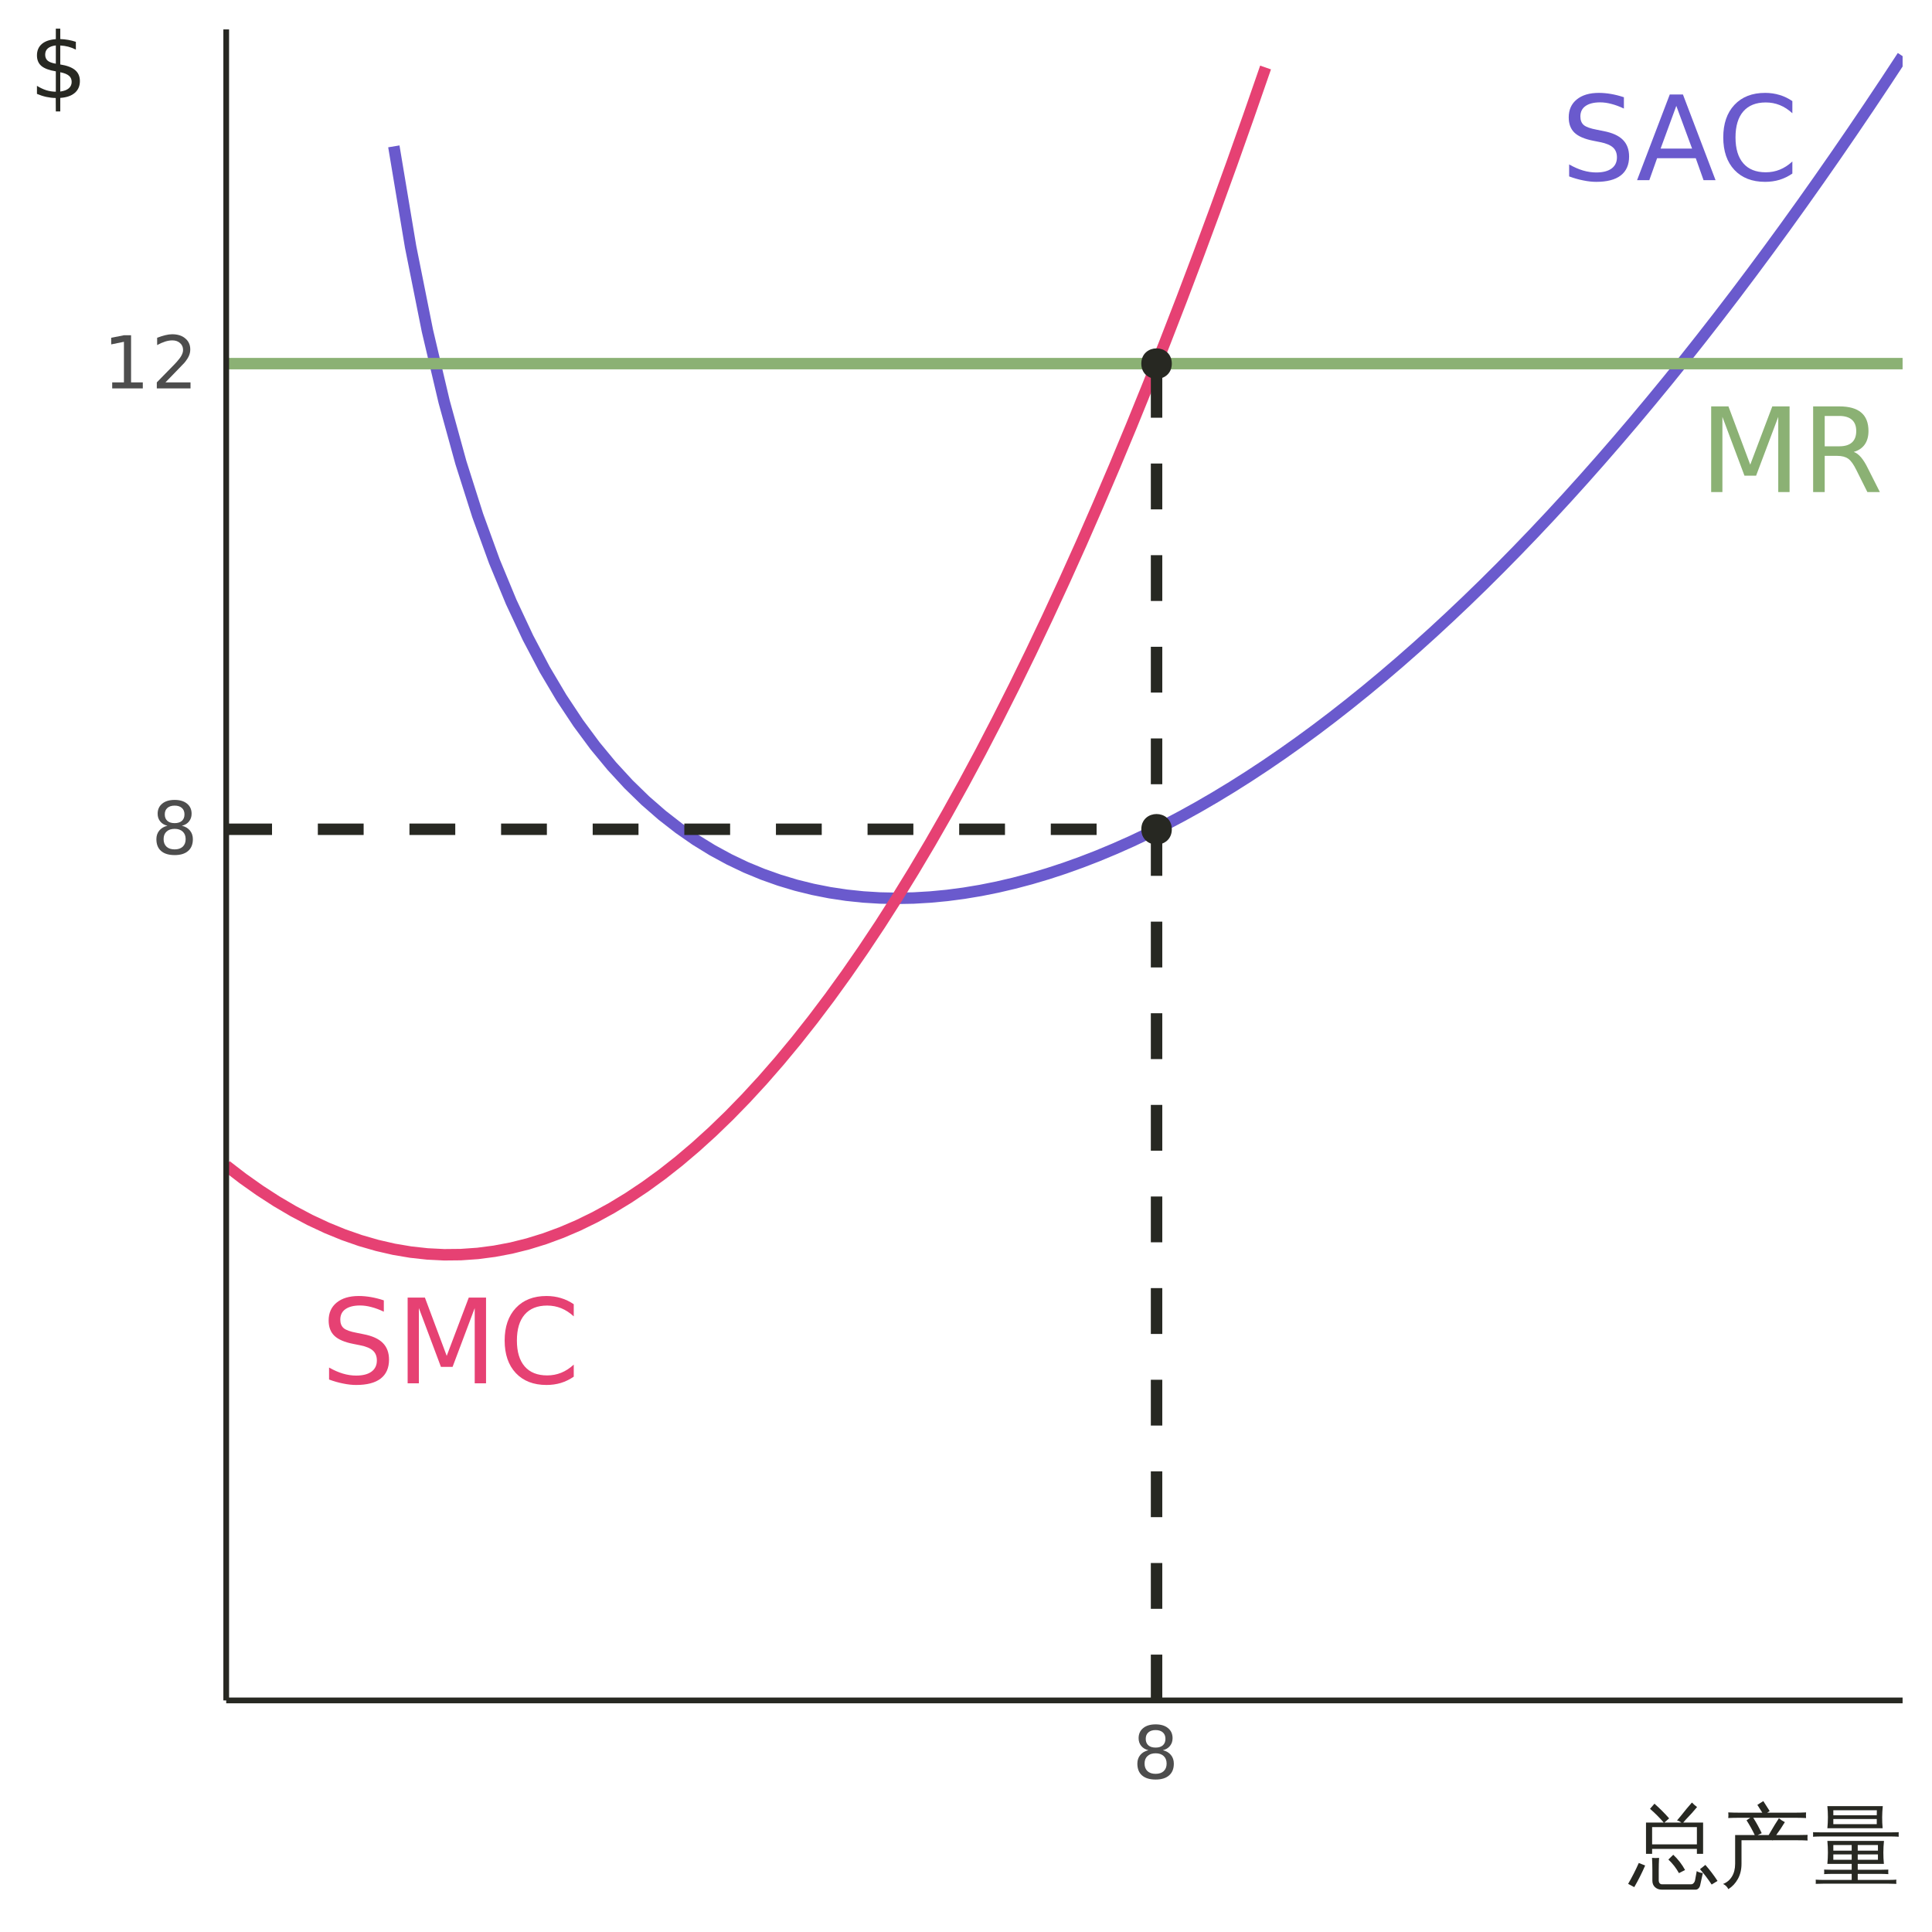
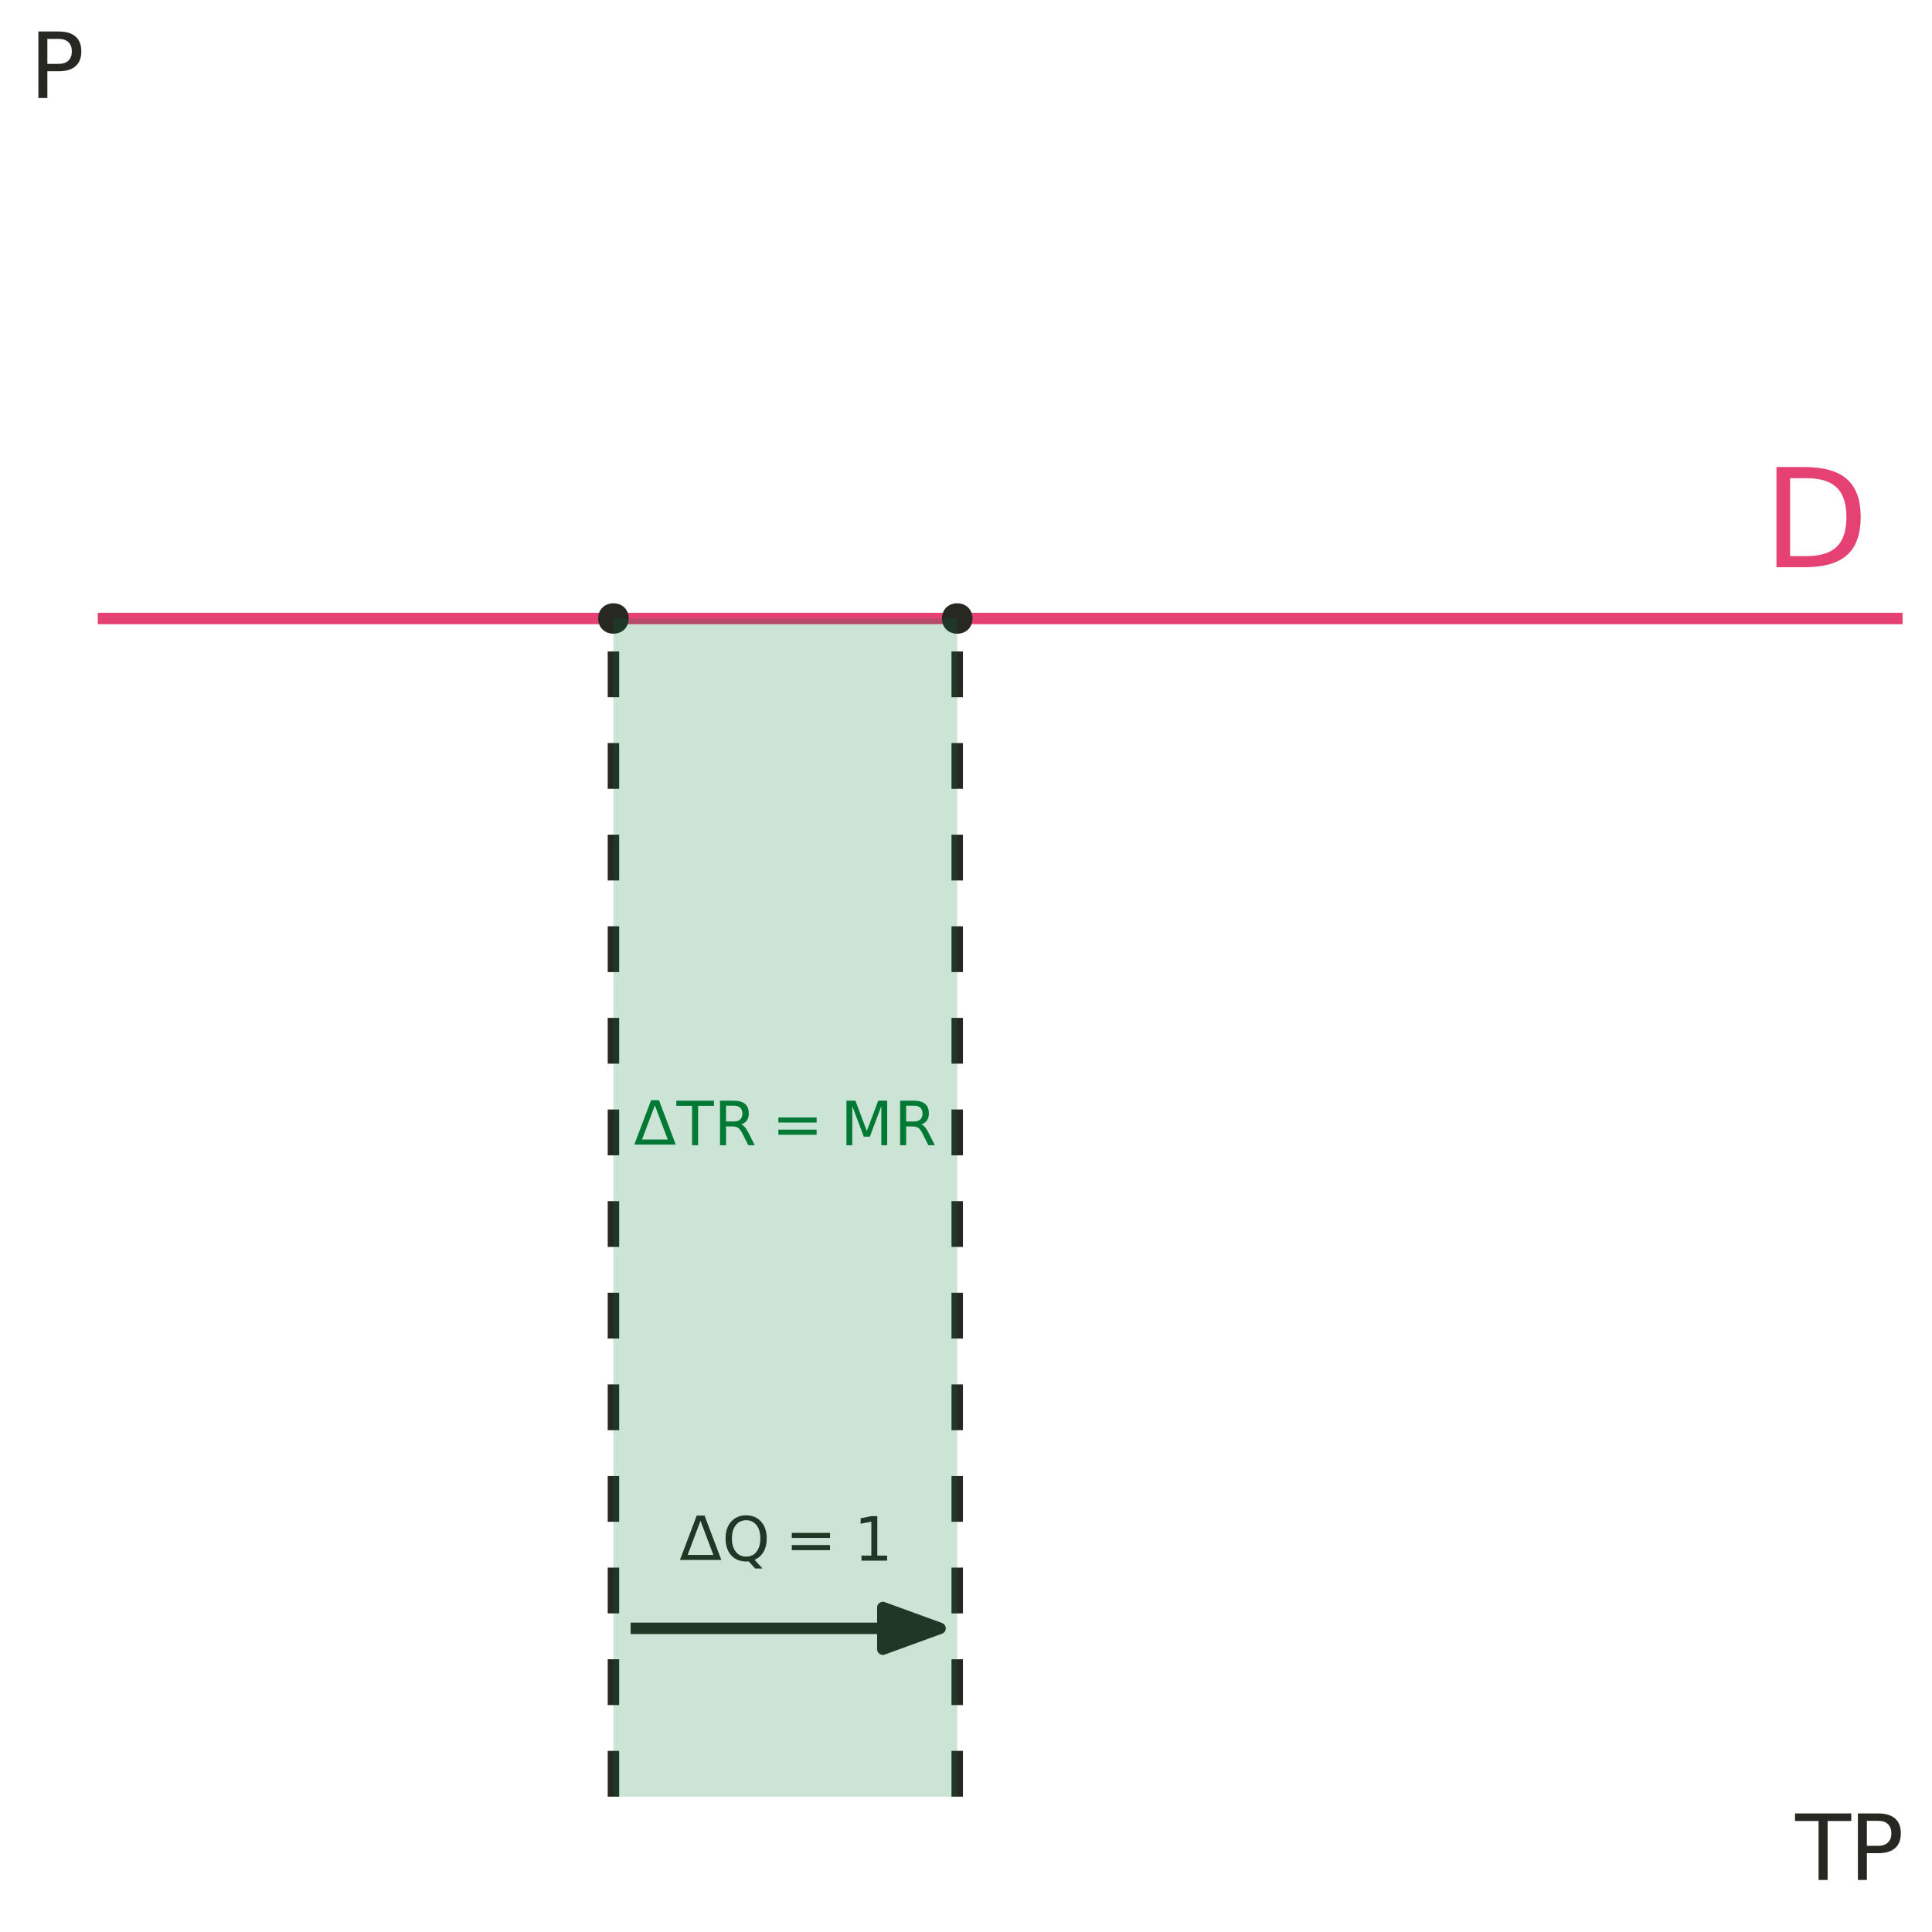
<svg xmlns="http://www.w3.org/2000/svg" xmlns:xlink="http://www.w3.org/1999/xlink" width="360" height="360" viewBox="0 0 360 360">
  <defs>
    <g>
      <g id="glyph-0-0">
-         <path d="M 1.094 3.875 L 1.094 -15.453 L 12.047 -15.453 L 12.047 3.875 Z M 2.328 2.656 L 10.828 2.656 L 10.828 -14.219 L 2.328 -14.219 Z M 2.328 2.656 " />
+         <path d="M 1.281 4.531 L 1.281 -18.062 L 14.078 -18.062 L 14.078 4.531 Z M 2.719 3.094 L 12.656 3.094 L 12.656 -16.625 L 2.719 -16.625 Z M 2.719 3.094 " />
      </g>
      <g id="glyph-0-1">
-         <path d="M 11.719 -15.453 L 11.719 -13.344 C 10.906 -13.727 10.133 -14.016 9.406 -14.203 C 8.676 -14.398 7.973 -14.5 7.297 -14.5 C 6.117 -14.5 5.207 -14.27 4.562 -13.812 C 3.926 -13.363 3.609 -12.719 3.609 -11.875 C 3.609 -11.164 3.82 -10.629 4.25 -10.266 C 4.676 -9.91 5.477 -9.625 6.656 -9.406 L 7.969 -9.141 C 9.582 -8.828 10.77 -8.285 11.531 -7.516 C 12.301 -6.742 12.688 -5.707 12.688 -4.406 C 12.688 -2.852 12.164 -1.676 11.125 -0.875 C 10.094 -0.082 8.57 0.312 6.562 0.312 C 5.812 0.312 5.008 0.223 4.156 0.047 C 3.301 -0.117 2.422 -0.367 1.516 -0.703 L 1.516 -2.938 C 2.391 -2.438 3.242 -2.062 4.078 -1.812 C 4.922 -1.562 5.75 -1.438 6.562 -1.438 C 7.801 -1.438 8.754 -1.68 9.422 -2.172 C 10.086 -2.66 10.422 -3.352 10.422 -4.25 C 10.422 -5.031 10.18 -5.641 9.703 -6.078 C 9.223 -6.523 8.438 -6.859 7.344 -7.078 L 6.016 -7.344 C 4.41 -7.656 3.242 -8.156 2.516 -8.844 C 1.797 -9.531 1.438 -10.484 1.438 -11.703 C 1.438 -13.109 1.93 -14.219 2.922 -15.031 C 3.922 -15.852 5.297 -16.266 7.047 -16.266 C 7.797 -16.266 8.555 -16.195 9.328 -16.062 C 10.109 -15.926 10.906 -15.723 11.719 -15.453 Z M 11.719 -15.453 " />
-       </g>
-       <g id="glyph-0-2">
-         <path d="M 2.156 -15.969 L 5.375 -15.969 L 9.438 -5.109 L 13.547 -15.969 L 16.766 -15.969 L 16.766 0 L 14.656 0 L 14.656 -14.016 L 10.531 -3.062 L 8.359 -3.062 L 4.25 -14.016 L 4.25 0 L 2.156 0 Z M 2.156 -15.969 " />
-       </g>
-       <g id="glyph-0-3">
-         <path d="M 14.109 -14.734 L 14.109 -12.469 C 13.379 -13.145 12.602 -13.648 11.781 -13.984 C 10.957 -14.316 10.082 -14.484 9.156 -14.484 C 7.332 -14.484 5.938 -13.926 4.969 -12.812 C 4 -11.695 3.516 -10.082 3.516 -7.969 C 3.516 -5.863 4 -4.254 4.969 -3.141 C 5.938 -2.023 7.332 -1.469 9.156 -1.469 C 10.082 -1.469 10.957 -1.633 11.781 -1.969 C 12.602 -2.301 13.379 -2.805 14.109 -3.484 L 14.109 -1.234 C 13.348 -0.711 12.547 -0.32 11.703 -0.062 C 10.859 0.188 9.969 0.312 9.031 0.312 C 6.613 0.312 4.707 -0.426 3.312 -1.906 C 1.926 -3.383 1.234 -5.406 1.234 -7.969 C 1.234 -10.531 1.926 -12.551 3.312 -14.031 C 4.707 -15.52 6.613 -16.266 9.031 -16.266 C 9.988 -16.266 10.891 -16.133 11.734 -15.875 C 12.578 -15.625 13.367 -15.242 14.109 -14.734 Z M 14.109 -14.734 " />
-       </g>
-       <g id="glyph-0-4">
-         <path d="M 7.484 -13.844 L 4.562 -5.891 L 10.422 -5.891 Z M 6.266 -15.969 L 8.719 -15.969 L 14.797 0 L 12.562 0 L 11.109 -4.094 L 3.906 -4.094 L 2.453 0 L 0.172 0 Z M 6.266 -15.969 " />
-       </g>
-       <g id="glyph-0-5">
-         <path d="M 9.719 -7.484 C 10.188 -7.328 10.641 -6.992 11.078 -6.484 C 11.516 -5.973 11.953 -5.266 12.391 -4.359 L 14.594 0 L 12.266 0 L 10.219 -4.094 C 9.695 -5.164 9.188 -5.875 8.688 -6.219 C 8.195 -6.57 7.52 -6.75 6.656 -6.75 L 4.312 -6.75 L 4.312 0 L 2.156 0 L 2.156 -15.969 L 7.031 -15.969 C 8.852 -15.969 10.211 -15.586 11.109 -14.828 C 12.016 -14.066 12.469 -12.914 12.469 -11.375 C 12.469 -10.363 12.234 -9.523 11.766 -8.859 C 11.297 -8.203 10.613 -7.742 9.719 -7.484 Z M 4.312 -14.188 L 4.312 -8.531 L 7.031 -8.531 C 8.07 -8.531 8.859 -8.77 9.391 -9.25 C 9.922 -9.727 10.188 -10.438 10.188 -11.375 C 10.188 -12.301 9.922 -13 9.391 -13.469 C 8.859 -13.945 8.07 -14.188 7.031 -14.188 Z M 4.312 -14.188 " />
+         <path d="M 5.047 -16.594 L 5.047 -2.078 L 8.094 -2.078 C 10.664 -2.078 12.551 -2.66 13.75 -3.828 C 14.945 -4.992 15.547 -6.836 15.547 -9.359 C 15.547 -11.859 14.945 -13.688 13.75 -14.844 C 12.551 -16.008 10.664 -16.594 8.094 -16.594 Z M 2.516 -18.672 L 7.703 -18.672 C 11.316 -18.672 13.969 -17.914 15.656 -16.406 C 17.352 -14.906 18.203 -12.555 18.203 -9.359 C 18.203 -6.141 17.352 -3.773 15.656 -2.266 C 13.957 -0.754 11.305 0 7.703 0 L 2.516 0 Z M 2.516 -18.672 " />
      </g>
      <g id="glyph-1-0">
-         <path d="M 0.672 2.406 L 0.672 -9.578 L 7.469 -9.578 L 7.469 2.406 Z M 1.438 1.641 L 6.719 1.641 L 6.719 -8.828 L 1.438 -8.828 Z M 1.438 1.641 " />
+         <path d="M 1.422 0 L 1.422 -8.531 L 9.953 -8.531 L 9.953 0 Z M 2.141 -0.719 L 9.25 -0.719 L 9.25 -7.828 L 2.141 -7.828 Z M 2.141 -0.719 " />
      </g>
      <g id="glyph-1-1">
-         <path d="M 4.328 -4.703 C 3.68 -4.703 3.176 -4.531 2.812 -4.188 C 2.445 -3.852 2.266 -3.383 2.266 -2.781 C 2.266 -2.188 2.445 -1.719 2.812 -1.375 C 3.176 -1.039 3.68 -0.875 4.328 -0.875 C 4.961 -0.875 5.461 -1.039 5.828 -1.375 C 6.191 -1.719 6.375 -2.188 6.375 -2.781 C 6.375 -3.383 6.191 -3.852 5.828 -4.188 C 5.461 -4.531 4.961 -4.703 4.328 -4.703 Z M 2.984 -5.281 C 2.41 -5.414 1.961 -5.68 1.641 -6.078 C 1.316 -6.473 1.156 -6.953 1.156 -7.516 C 1.156 -8.305 1.438 -8.93 2 -9.391 C 2.562 -9.859 3.336 -10.094 4.328 -10.094 C 5.305 -10.094 6.078 -9.859 6.641 -9.391 C 7.203 -8.93 7.484 -8.305 7.484 -7.516 C 7.484 -6.953 7.32 -6.473 7 -6.078 C 6.688 -5.68 6.242 -5.414 5.672 -5.281 C 6.316 -5.125 6.816 -4.828 7.172 -4.391 C 7.535 -3.953 7.719 -3.414 7.719 -2.781 C 7.719 -1.82 7.422 -1.086 6.828 -0.578 C 6.242 -0.066 5.41 0.188 4.328 0.188 C 3.234 0.188 2.391 -0.066 1.797 -0.578 C 1.211 -1.086 0.922 -1.82 0.922 -2.781 C 0.922 -3.414 1.102 -3.953 1.469 -4.391 C 1.832 -4.828 2.336 -5.125 2.984 -5.281 Z M 2.484 -7.391 C 2.484 -6.879 2.645 -6.477 2.969 -6.188 C 3.289 -5.906 3.742 -5.766 4.328 -5.766 C 4.898 -5.766 5.348 -5.906 5.672 -6.188 C 5.992 -6.477 6.156 -6.879 6.156 -7.391 C 6.156 -7.91 5.992 -8.312 5.672 -8.594 C 5.348 -8.883 4.898 -9.031 4.328 -9.031 C 3.742 -9.031 3.289 -8.883 2.969 -8.594 C 2.645 -8.312 2.484 -7.91 2.484 -7.391 Z M 2.484 -7.391 " />
-       </g>
-       <g id="glyph-1-2">
-         <path d="M 1.688 -1.125 L 3.875 -1.125 L 3.875 -8.688 L 1.5 -8.203 L 1.5 -9.438 L 3.859 -9.906 L 5.203 -9.906 L 5.203 -1.125 L 7.391 -1.125 L 7.391 0 L 1.688 0 Z M 1.688 -1.125 " />
-       </g>
-       <g id="glyph-1-3">
-         <path d="M 2.609 -1.125 L 7.281 -1.125 L 7.281 0 L 1 0 L 1 -1.125 C 1.508 -1.656 2.203 -2.363 3.078 -3.25 C 3.953 -4.133 4.504 -4.707 4.734 -4.969 C 5.16 -5.445 5.457 -5.852 5.625 -6.188 C 5.801 -6.52 5.891 -6.848 5.891 -7.172 C 5.891 -7.703 5.703 -8.129 5.328 -8.453 C 4.961 -8.785 4.484 -8.953 3.891 -8.953 C 3.473 -8.953 3.031 -8.879 2.562 -8.734 C 2.094 -8.586 1.594 -8.367 1.062 -8.078 L 1.062 -9.438 C 1.602 -9.645 2.109 -9.805 2.578 -9.922 C 3.047 -10.035 3.473 -10.094 3.859 -10.094 C 4.891 -10.094 5.707 -9.832 6.312 -9.312 C 6.926 -8.801 7.234 -8.117 7.234 -7.266 C 7.234 -6.859 7.156 -6.473 7 -6.109 C 6.852 -5.742 6.578 -5.312 6.172 -4.812 C 6.055 -4.688 5.703 -4.316 5.109 -3.703 C 4.523 -3.086 3.691 -2.227 2.609 -1.125 Z M 2.609 -1.125 " />
+         <path d="M 7.859 0 L 0.141 0 L 3.266 -8.266 L 4.734 -8.266 Z M 6.375 -0.938 L 3.969 -7.297 L 1.578 -0.938 Z M 6.375 -0.938 " />
      </g>
      <g id="glyph-2-0">
-         <path d="M 0.562 0 L 0.562 -11.328 L 5.078 -11.328 L 5.078 0 Z M 1.125 -0.562 L 4.516 -0.562 L 4.516 -10.766 L 1.125 -10.766 Z M 1.125 -0.562 " />
+         <path d="M 0.562 2.016 L 0.562 -8.016 L 6.25 -8.016 L 6.25 2.016 Z M 1.203 1.375 L 5.625 1.375 L 5.625 -7.375 L 1.203 -7.375 Z M 1.203 1.375 " />
      </g>
      <g id="glyph-2-1">
-         <path d="M 4.328 -4.453 L 3.188 -4.453 L 3.188 -10.281 L 6.5 -10.281 C 5.707 -11.195 4.852 -12.051 3.938 -12.844 L 4.766 -13.797 C 5.734 -12.941 6.645 -12.031 7.5 -11.062 L 6.609 -10.281 L 9.766 -10.281 C 9.523 -10.477 9.258 -10.609 8.969 -10.672 L 9.75 -11.609 C 10.414 -12.441 10.758 -12.867 10.781 -12.891 L 11.75 -14.016 C 12.039 -13.703 12.359 -13.422 12.703 -13.172 L 11.734 -12.047 L 10.625 -10.859 L 10.125 -10.281 L 13.828 -10.281 L 13.828 -4.453 L 12.672 -4.453 L 12.672 -5.375 L 4.328 -5.375 Z M 12.672 -9.438 L 4.328 -9.438 L 4.328 -6.219 L 12.672 -6.219 Z M 15.422 1.266 C 14.754 0.254 14.031 -0.695 13.25 -1.594 L 14.25 -2.391 C 15.07 -1.461 15.828 -0.469 16.516 0.594 Z M 9.328 -0.859 C 8.797 -1.816 8.141 -2.66 7.359 -3.391 L 8.266 -4.281 C 9.141 -3.469 9.875 -2.52 10.469 -1.438 Z M 12.641 -1.234 C 12.953 -1.035 13.332 -0.914 13.781 -0.875 L 13.297 1.328 C 13.254 1.578 13.156 1.785 13 1.953 C 12.844 2.129 12.656 2.219 12.438 2.219 L 6.125 2.219 C 5.625 2.219 5.207 2.066 4.875 1.766 C 4.539 1.461 4.375 1.055 4.375 0.547 L 4.375 -1.391 C 4.375 -2.172 4.352 -2.941 4.312 -3.703 C 4.75 -3.66 5.188 -3.66 5.625 -3.703 C 5.582 -2.941 5.562 -2.172 5.562 -1.391 L 5.562 0.547 C 5.562 0.723 5.613 0.879 5.719 1.016 C 5.832 1.148 5.973 1.219 6.141 1.219 L 11.594 1.219 C 11.781 1.219 11.938 1.145 12.062 1 C 12.195 0.863 12.285 0.691 12.328 0.484 Z M -0.141 1.141 C 0.586 -0.109 1.25 -1.406 1.844 -2.75 L 3.031 -2.281 C 2.426 -0.883 1.75 0.457 1 1.75 Z M -0.141 1.141 " />
+         <path d="M -0.031 -8.297 L 6.984 -8.297 L 6.984 -7.344 L 4.031 -7.344 L 4.031 0 L 2.906 0 L 2.906 -7.344 L -0.031 -7.344 Z M -0.031 -8.297 " />
      </g>
      <g id="glyph-2-2">
-         <path d="M 2.797 -2.609 L 2.797 -7.953 L 6.453 -7.953 C 6.004 -8.898 5.492 -9.816 4.922 -10.703 L 5.625 -11.172 L 3.453 -11.172 C 2.805 -11.172 2.16 -11.156 1.516 -11.125 C 1.555 -11.477 1.555 -11.828 1.516 -12.172 C 2.16 -12.141 2.805 -12.125 3.453 -12.125 L 7.859 -12.125 L 6.938 -13.578 L 8.047 -14.281 L 9.234 -12.422 L 8.766 -12.125 L 14.094 -12.125 C 14.738 -12.125 15.379 -12.141 16.016 -12.172 C 15.984 -11.828 15.984 -11.477 16.016 -11.125 C 15.379 -11.156 14.738 -11.172 14.094 -11.172 L 6.172 -11.172 C 6.766 -10.242 7.289 -9.285 7.75 -8.297 L 6.984 -7.953 L 9.047 -7.953 L 10.156 -9.828 L 10.953 -11.078 C 11.297 -10.797 11.664 -10.555 12.062 -10.359 C 11.812 -9.941 11.547 -9.523 11.266 -9.109 L 10.453 -7.953 L 14.359 -7.953 C 15.016 -7.953 15.66 -7.961 16.297 -7.984 C 16.266 -7.641 16.266 -7.289 16.297 -6.938 C 15.66 -6.969 15.016 -6.984 14.359 -6.984 L 9.844 -6.984 L 9.797 -6.922 C 9.773 -6.941 9.75 -6.961 9.719 -6.984 L 3.984 -6.984 L 3.984 -2.609 C 3.984 -1.523 3.758 -0.582 3.312 0.219 C 2.863 1.031 2.27 1.664 1.531 2.125 C 1.32 1.688 0.992 1.363 0.547 1.156 C 1.242 0.895 1.789 0.441 2.188 -0.203 C 2.594 -0.848 2.797 -1.648 2.797 -2.609 Z M 2.797 -2.609 " />
+         <path d="M 5.047 -3.891 C 5.285 -3.805 5.52 -3.629 5.75 -3.359 C 5.977 -3.098 6.207 -2.734 6.438 -2.266 L 7.578 0 L 6.375 0 L 5.312 -2.125 C 5.039 -2.676 4.773 -3.039 4.516 -3.219 C 4.254 -3.406 3.898 -3.5 3.453 -3.5 L 2.234 -3.5 L 2.234 0 L 1.109 0 L 1.109 -8.297 L 3.656 -8.297 C 4.602 -8.297 5.305 -8.098 5.766 -7.703 C 6.234 -7.305 6.469 -6.707 6.469 -5.906 C 6.469 -5.383 6.348 -4.953 6.109 -4.609 C 5.867 -4.266 5.516 -4.023 5.047 -3.891 Z M 2.234 -7.375 L 2.234 -4.422 L 3.656 -4.422 C 4.188 -4.422 4.586 -4.547 4.859 -4.797 C 5.141 -5.047 5.281 -5.414 5.281 -5.906 C 5.281 -6.383 5.141 -6.75 4.859 -7 C 4.586 -7.25 4.188 -7.375 3.656 -7.375 Z M 2.234 -7.375 " />
      </g>
      <g id="glyph-2-3">
-         <path d="M 15.844 0.359 C 15.801 0.617 15.801 0.879 15.844 1.141 C 15.363 1.117 14.883 1.109 14.406 1.109 L 2.219 1.109 C 1.75 1.109 1.281 1.117 0.812 1.141 C 0.832 0.879 0.832 0.617 0.812 0.359 C 1.281 0.391 1.75 0.406 2.219 0.406 L 7.516 0.406 L 7.516 -0.719 L 3.938 -0.719 C 3.414 -0.719 2.895 -0.703 2.375 -0.672 C 2.406 -0.953 2.406 -1.234 2.375 -1.516 C 2.895 -1.492 3.414 -1.484 3.938 -1.484 L 7.516 -1.484 L 7.516 -2.578 L 2.984 -2.578 C 3.117 -4.004 3.117 -5.43 2.984 -6.859 L 13.531 -6.859 C 13.383 -5.43 13.379 -4.004 13.516 -2.578 L 8.641 -2.578 L 8.641 -1.484 L 12.797 -1.484 C 13.316 -1.484 13.832 -1.492 14.344 -1.516 C 14.32 -1.234 14.32 -0.953 14.344 -0.672 C 13.832 -0.703 13.316 -0.719 12.797 -0.719 L 8.641 -0.719 L 8.641 0.406 L 14.406 0.406 C 14.883 0.406 15.363 0.391 15.844 0.359 Z M 16.281 -8.484 C 16.258 -8.203 16.258 -7.922 16.281 -7.641 C 15.77 -7.672 15.258 -7.688 14.75 -7.688 L 1.859 -7.688 C 1.336 -7.688 0.82 -7.672 0.312 -7.641 C 0.332 -7.922 0.332 -8.203 0.312 -8.484 C 0.832 -8.461 1.348 -8.453 1.859 -8.453 L 14.75 -8.453 C 15.25 -8.453 15.758 -8.461 16.281 -8.484 Z M 2.984 -9.219 C 3.117 -10.602 3.117 -11.977 2.984 -13.344 L 13.312 -13.344 C 13.164 -11.977 13.156 -10.602 13.281 -9.219 Z M 8.641 -5.047 L 12.406 -5.047 L 12.406 -6.094 L 8.641 -6.094 Z M 7.516 -5.047 L 7.516 -6.094 L 4.094 -6.094 L 4.094 -5.047 Z M 8.641 -4.344 L 8.641 -3.344 L 12.406 -3.344 L 12.406 -4.344 Z M 7.516 -4.344 L 4.094 -4.344 L 4.094 -3.344 L 7.516 -3.344 Z M 4.094 -12.578 L 4.094 -11.641 L 12.188 -11.641 L 12.203 -12.578 Z M 4.094 -10.938 L 4.094 -9.984 L 12.188 -9.984 L 12.188 -10.938 Z M 4.094 -10.938 " />
+         <path d="M 1.203 -5.172 L 8.328 -5.172 L 8.328 -4.234 L 1.203 -4.234 Z M 1.203 -2.906 L 8.328 -2.906 L 8.328 -1.953 L 1.203 -1.953 Z M 1.203 -2.906 " />
+       </g>
+       <g id="glyph-2-4">
+         <path d="M 1.109 -8.297 L 2.781 -8.297 L 4.906 -2.656 L 7.031 -8.297 L 8.703 -8.297 L 8.703 0 L 7.609 0 L 7.609 -7.281 L 5.469 -1.594 L 4.344 -1.594 L 2.203 -7.281 L 2.203 0 L 1.109 0 Z M 1.109 -8.297 " />
+       </g>
+       <g id="glyph-2-5">
+         <path d="M 4.484 -7.531 C 3.672 -7.531 3.023 -7.223 2.547 -6.609 C 2.066 -6.004 1.828 -5.18 1.828 -4.141 C 1.828 -3.098 2.066 -2.27 2.547 -1.656 C 3.023 -1.051 3.672 -0.75 4.484 -0.75 C 5.297 -0.75 5.938 -1.051 6.406 -1.656 C 6.883 -2.27 7.125 -3.098 7.125 -4.141 C 7.125 -5.18 6.883 -6.004 6.406 -6.609 C 5.938 -7.223 5.297 -7.531 4.484 -7.531 Z M 6.047 -0.156 L 7.531 1.469 L 6.172 1.469 L 4.953 0.141 C 4.828 0.148 4.734 0.156 4.672 0.156 C 4.609 0.156 4.547 0.156 4.484 0.156 C 3.316 0.156 2.383 -0.227 1.688 -1 C 0.988 -1.781 0.641 -2.828 0.641 -4.141 C 0.641 -5.453 0.988 -6.492 1.688 -7.266 C 2.383 -8.047 3.316 -8.438 4.484 -8.438 C 5.641 -8.438 6.566 -8.047 7.266 -7.266 C 7.961 -6.492 8.312 -5.453 8.312 -4.141 C 8.312 -3.172 8.117 -2.344 7.734 -1.656 C 7.348 -0.977 6.785 -0.477 6.047 -0.156 Z M 6.047 -0.156 " />
+       </g>
+       <g id="glyph-2-6">
+         <path d="M 1.406 -0.938 L 3.25 -0.938 L 3.25 -7.266 L 1.25 -6.875 L 1.25 -7.891 L 3.234 -8.297 L 4.359 -8.297 L 4.359 -0.938 L 6.188 -0.938 L 6.188 0 L 1.406 0 Z M 1.406 -0.938 " />
      </g>
      <g id="glyph-3-0">
        <path d="M 0.844 3 L 0.844 -11.984 L 9.344 -11.984 L 9.344 3 Z M 1.797 2.062 L 8.406 2.062 L 8.406 -11.031 L 1.797 -11.031 Z M 1.797 2.062 " />
      </g>
      <g id="glyph-3-1">
-         <path d="M 5.75 2.5 L 4.922 2.5 L 4.906 0 C 4.32 -0.008 3.738 -0.078 3.156 -0.203 C 2.582 -0.328 2 -0.516 1.406 -0.766 L 1.406 -2.266 C 1.977 -1.91 2.551 -1.641 3.125 -1.453 C 3.707 -1.273 4.305 -1.18 4.922 -1.172 L 4.922 -4.969 C 3.691 -5.164 2.797 -5.5 2.234 -5.969 C 1.68 -6.445 1.406 -7.102 1.406 -7.938 C 1.406 -8.832 1.707 -9.539 2.312 -10.062 C 2.914 -10.582 3.785 -10.883 4.922 -10.969 L 4.922 -12.922 L 5.75 -12.922 L 5.75 -10.984 C 6.258 -10.961 6.754 -10.91 7.234 -10.828 C 7.711 -10.742 8.188 -10.625 8.656 -10.469 L 8.656 -9.016 C 8.188 -9.254 7.711 -9.438 7.234 -9.562 C 6.754 -9.688 6.258 -9.758 5.75 -9.781 L 5.75 -6.25 C 7 -6.051 7.922 -5.703 8.516 -5.203 C 9.109 -4.703 9.406 -4.02 9.406 -3.156 C 9.406 -2.227 9.086 -1.492 8.453 -0.953 C 7.828 -0.41 6.926 -0.098 5.75 -0.016 Z M 4.922 -6.391 L 4.922 -9.797 C 4.273 -9.723 3.781 -9.539 3.438 -9.25 C 3.102 -8.957 2.938 -8.566 2.938 -8.078 C 2.938 -7.598 3.094 -7.223 3.406 -6.953 C 3.719 -6.691 4.223 -6.504 4.922 -6.391 Z M 5.75 -4.797 L 5.75 -1.203 C 6.445 -1.297 6.973 -1.492 7.328 -1.797 C 7.691 -2.109 7.875 -2.508 7.875 -3 C 7.875 -3.488 7.703 -3.875 7.359 -4.156 C 7.016 -4.445 6.477 -4.66 5.75 -4.797 Z M 5.75 -4.797 " />
+         <path d="M -0.047 -12.391 L 10.438 -12.391 L 10.438 -10.984 L 6.031 -10.984 L 6.031 0 L 4.344 0 L 4.344 -10.984 L -0.047 -10.984 Z M -0.047 -12.391 " />
+       </g>
+       <g id="glyph-3-2">
+         <path d="M 3.344 -11.016 L 3.344 -6.359 L 5.453 -6.359 C 6.234 -6.359 6.836 -6.562 7.266 -6.969 C 7.691 -7.375 7.906 -7.945 7.906 -8.688 C 7.906 -9.426 7.691 -10 7.266 -10.406 C 6.836 -10.812 6.234 -11.016 5.453 -11.016 Z M 1.672 -12.391 L 5.453 -12.391 C 6.836 -12.391 7.883 -12.078 8.594 -11.453 C 9.312 -10.828 9.672 -9.906 9.672 -8.688 C 9.672 -7.469 9.312 -6.547 8.594 -5.922 C 7.883 -5.297 6.836 -4.984 5.453 -4.984 L 3.344 -4.984 L 3.344 0 L 1.672 0 Z M 1.672 -12.391 " />
      </g>
    </g>
    <clipPath id="clip-0">
-       <path clip-rule="nonzero" d="M 72 9 L 354.523 9 L 354.523 169 L 72 169 Z M 72 9 " />
+       <path clip-rule="nonzero" d="M 18.219 114 L 354.52 114 L 354.52 117 L 18.219 117 Z M 18.219 114 " />
    </clipPath>
    <clipPath id="clip-1">
-       <path clip-rule="nonzero" d="M 42.152 11 L 237 11 L 237 235 L 42.152 235 Z M 42.152 11 " />
+       <path clip-rule="nonzero" d="M 113 114 L 116 114 L 116 334.781 L 113 334.781 Z M 113 114 " />
    </clipPath>
    <clipPath id="clip-2">
-       <path clip-rule="nonzero" d="M 42.152 66 L 354.523 66 L 354.523 69 L 42.152 69 Z M 42.152 66 " />
+       <path clip-rule="nonzero" d="M 177 114 L 180 114 L 180 334.781 L 177 334.781 Z M 177 114 " />
    </clipPath>
    <clipPath id="clip-3">
-       <path clip-rule="nonzero" d="M 214 66 L 217 66 L 217 316.852 L 214 316.852 Z M 214 66 " />
-     </clipPath>
-     <clipPath id="clip-4">
-       <path clip-rule="nonzero" d="M 42.152 153 L 217 153 L 217 156 L 42.152 156 Z M 42.152 153 " />
+       <path clip-rule="nonzero" d="M 114 115 L 179 115 L 179 334.781 L 114 334.781 Z M 114 115 " />
    </clipPath>
  </defs>
  <rect x="-36" y="-36" width="432" height="432" fill="rgb(100%, 100%, 100%)" fill-opacity="1" />
  <g clip-path="url(#clip-0)">
-     <path fill="none" stroke-width="2.134" stroke-linecap="butt" stroke-linejoin="round" stroke="rgb(41.569%, 35.294%, 80.392%)" stroke-opacity="1" stroke-miterlimit="10" d="M 73.387 27.273 L 76.512 45.984 L 79.637 61.609 L 82.758 74.852 L 85.883 86.203 L 89.008 96.035 L 92.129 104.621 L 95.254 112.164 L 98.379 118.832 L 101.5 124.754 L 104.625 130.027 L 107.75 134.742 L 110.871 138.961 L 113.996 142.742 L 117.121 146.137 L 120.242 149.176 L 123.367 151.898 L 126.492 154.332 L 129.613 156.504 L 132.738 158.426 L 135.863 160.125 L 138.984 161.617 L 142.109 162.906 L 145.234 164.016 L 148.355 164.953 L 151.48 165.723 L 154.605 166.34 L 157.727 166.809 L 160.852 167.137 L 163.977 167.328 L 167.098 167.391 L 170.223 167.332 L 173.348 167.148 L 176.469 166.852 L 179.594 166.441 L 182.719 165.922 L 185.84 165.297 L 188.965 164.566 L 192.09 163.738 L 195.211 162.812 L 198.336 161.789 L 201.461 160.668 L 204.582 159.461 L 207.707 158.156 L 210.832 156.77 L 213.953 155.289 L 217.078 153.727 L 220.203 152.078 L 223.324 150.348 L 226.449 148.531 L 229.574 146.633 L 232.695 144.656 L 235.82 142.598 L 238.945 140.461 L 242.066 138.246 L 245.191 135.957 L 248.316 133.586 L 251.438 131.141 L 254.562 128.621 L 257.688 126.023 L 260.809 123.355 L 263.934 120.609 L 267.059 117.793 L 270.18 114.902 L 273.305 111.941 L 276.43 108.906 L 279.551 105.801 L 282.676 102.621 L 285.801 99.371 L 288.922 96.055 L 292.047 92.664 L 295.172 89.203 L 298.293 85.672 L 301.418 82.074 L 304.543 78.406 L 307.664 74.668 L 310.789 70.863 L 313.914 66.988 L 317.035 63.043 L 320.16 59.031 L 323.285 54.953 L 326.406 50.805 L 329.531 46.59 L 332.656 42.309 L 335.777 37.961 L 338.902 33.543 L 342.027 29.059 L 345.148 24.512 L 348.273 19.895 L 351.398 15.211 L 354.52 10.461 " />
-   </g>
-   <g clip-path="url(#clip-1)">
-     <path fill="none" stroke-width="2.134" stroke-linecap="butt" stroke-linejoin="round" stroke="rgb(90.196%, 25.49%, 45.098%)" stroke-opacity="1" stroke-miterlimit="10" d="M 42.152 217.211 L 45.273 219.609 L 48.398 221.82 L 51.523 223.844 L 54.645 225.68 L 57.77 227.332 L 60.895 228.793 L 64.016 230.07 L 67.141 231.16 L 70.266 232.062 L 73.387 232.781 L 76.512 233.309 L 79.637 233.652 L 82.758 233.809 L 85.883 233.777 L 89.008 233.559 L 92.129 233.152 L 95.254 232.562 L 98.379 231.781 L 101.5 230.816 L 104.625 229.664 L 107.75 228.328 L 110.871 226.801 L 113.996 225.09 L 117.121 223.188 L 120.242 221.102 L 123.367 218.832 L 126.492 216.371 L 129.613 213.723 L 132.738 210.891 L 135.863 207.871 L 138.984 204.664 L 142.109 201.27 L 145.234 197.688 L 148.355 193.922 L 151.48 189.965 L 154.605 185.824 L 157.727 181.496 L 160.852 176.98 L 163.977 172.281 L 167.098 167.391 L 170.223 162.316 L 173.348 157.055 L 176.469 151.605 L 179.594 145.969 L 182.719 140.148 L 185.84 134.137 L 188.965 127.941 L 192.09 121.559 L 195.211 114.988 L 198.336 108.23 L 201.461 101.289 L 204.582 94.156 L 207.707 86.84 L 210.832 79.336 L 213.953 71.645 L 217.078 63.77 L 220.203 55.703 L 223.324 47.453 L 226.449 39.016 L 229.574 30.391 L 232.695 21.578 L 235.82 12.578 " />
+     <path fill="none" stroke-width="2.134" stroke-linecap="butt" stroke-linejoin="round" stroke="rgb(90.196%, 25.49%, 45.098%)" stroke-opacity="1" stroke-miterlimit="10" d="M 18.219 115.246 L 354.52 115.246 " />
  </g>
  <g fill="rgb(90.196%, 25.49%, 45.098%)" fill-opacity="1">
-     <use xlink:href="#glyph-0-1" x="59.801" y="257.757" />
-     <use xlink:href="#glyph-0-2" x="73.801" y="257.757" />
-     <use xlink:href="#glyph-0-3" x="92.801" y="257.757" />
+     <use xlink:href="#glyph-0-1" x="328.508" y="105.698" />
  </g>
-   <g fill="rgb(41.569%, 35.294%, 80.392%)" fill-opacity="1">
-     <use xlink:href="#glyph-0-1" x="290.871" y="33.573" />
-     <use xlink:href="#glyph-0-4" x="304.871" y="33.573" />
-     <use xlink:href="#glyph-0-3" x="319.871" y="33.573" />
+   <g fill="rgb(0%, 47.451%, 20.784%)" fill-opacity="1">
+     <use xlink:href="#glyph-1-1" x="118.055" y="213.273" />
+   </g>
+   <g fill="rgb(0%, 47.451%, 20.784%)" fill-opacity="1">
+     <use xlink:href="#glyph-2-1" x="126.055" y="213.396" />
+     <use xlink:href="#glyph-2-2" x="133.055" y="213.396" />
+   </g>
+   <g fill="rgb(0%, 47.451%, 20.784%)" fill-opacity="1">
+     <use xlink:href="#glyph-2-3" x="143.836" y="213.396" />
+   </g>
+   <g fill="rgb(0%, 47.451%, 20.784%)" fill-opacity="1">
+     <use xlink:href="#glyph-2-4" x="156.613" y="213.396" />
+     <use xlink:href="#glyph-2-2" x="166.613" y="213.396" />
+   </g>
+   <g fill="rgb(15.294%, 15.686%, 13.333%)" fill-opacity="1">
+     <use xlink:href="#glyph-1-1" x="126.555" y="290.68" />
+   </g>
+   <g fill="rgb(15.294%, 15.686%, 13.333%)" fill-opacity="1">
+     <use xlink:href="#glyph-2-5" x="134.555" y="290.802" />
+   </g>
+   <g fill="rgb(15.294%, 15.686%, 13.333%)" fill-opacity="1">
+     <use xlink:href="#glyph-2-3" x="146.336" y="290.802" />
+   </g>
+   <g fill="rgb(15.294%, 15.686%, 13.333%)" fill-opacity="1">
+     <use xlink:href="#glyph-2-6" x="159.113" y="290.802" />
+   </g>
+   <path fill-rule="nonzero" fill="rgb(15.294%, 15.686%, 13.333%)" fill-opacity="1" stroke-width="0.709" stroke-linecap="round" stroke-linejoin="round" stroke="rgb(15.294%, 15.686%, 13.333%)" stroke-opacity="1" stroke-miterlimit="10" d="M 116.793 115.246 C 116.793 118.562 111.816 118.562 111.816 115.246 C 111.816 111.93 116.793 111.93 116.793 115.246 " />
+   <path fill-rule="nonzero" fill="rgb(15.294%, 15.686%, 13.333%)" fill-opacity="1" stroke-width="0.709" stroke-linecap="round" stroke-linejoin="round" stroke="rgb(15.294%, 15.686%, 13.333%)" stroke-opacity="1" stroke-miterlimit="10" d="M 180.852 115.246 C 180.852 118.562 175.875 118.562 175.875 115.246 C 175.875 111.93 180.852 111.93 180.852 115.246 " />
+   <g clip-path="url(#clip-1)">
+     <path fill="none" stroke-width="2.134" stroke-linecap="butt" stroke-linejoin="round" stroke="rgb(15.294%, 15.686%, 13.333%)" stroke-opacity="1" stroke-dasharray="8.536 8.536" stroke-miterlimit="10" d="M 114.305 334.781 L 114.305 115.246 " />
  </g>
  <g clip-path="url(#clip-2)">
-     <path fill="none" stroke-width="2.134" stroke-linecap="butt" stroke-linejoin="round" stroke="rgb(54.51%, 69.412%, 45.49%)" stroke-opacity="1" stroke-miterlimit="10" d="M 42.152 67.754 L 354.52 67.754 " />
+     <path fill="none" stroke-width="2.134" stroke-linecap="butt" stroke-linejoin="round" stroke="rgb(15.294%, 15.686%, 13.333%)" stroke-opacity="1" stroke-dasharray="8.536 8.536" stroke-miterlimit="10" d="M 178.363 334.781 L 178.363 115.246 " />
  </g>
-   <g fill="rgb(54.51%, 69.412%, 45.49%)" fill-opacity="1">
-     <use xlink:href="#glyph-0-2" x="316.695" y="91.694" />
-     <use xlink:href="#glyph-0-5" x="335.695" y="91.694" />
-   </g>
-   <path fill-rule="nonzero" fill="rgb(15.294%, 15.686%, 13.333%)" fill-opacity="1" stroke-width="0.709" stroke-linecap="round" stroke-linejoin="round" stroke="rgb(15.294%, 15.686%, 13.333%)" stroke-opacity="1" stroke-miterlimit="10" d="M 217.996 67.754 C 217.996 71.07 213.02 71.07 213.02 67.754 C 213.02 64.438 217.996 64.438 217.996 67.754 " />
+   <path fill="none" stroke-width="2.134" stroke-linecap="butt" stroke-linejoin="round" stroke="rgb(15.294%, 15.686%, 13.333%)" stroke-opacity="1" stroke-miterlimit="10" d="M 117.508 303.418 L 175.16 303.418 " />
+   <path fill-rule="nonzero" fill="rgb(15.294%, 15.686%, 13.333%)" fill-opacity="1" stroke-width="2.134" stroke-linecap="butt" stroke-linejoin="round" stroke="rgb(15.294%, 15.686%, 13.333%)" stroke-opacity="1" stroke-miterlimit="10" d="M 164.504 307.297 L 175.16 303.418 L 164.504 299.539 Z M 164.504 307.297 " />
  <g clip-path="url(#clip-3)">
-     <path fill="none" stroke-width="2.134" stroke-linecap="butt" stroke-linejoin="round" stroke="rgb(15.294%, 15.686%, 13.333%)" stroke-opacity="1" stroke-dasharray="8.536 8.536" stroke-miterlimit="10" d="M 215.508 316.848 L 215.508 67.754 " />
-   </g>
-   <path fill-rule="nonzero" fill="rgb(15.294%, 15.686%, 13.333%)" fill-opacity="1" stroke-width="0.709" stroke-linecap="round" stroke-linejoin="round" stroke="rgb(15.294%, 15.686%, 13.333%)" stroke-opacity="1" stroke-miterlimit="10" d="M 217.996 154.523 C 217.996 157.844 213.02 157.844 213.02 154.523 C 213.02 151.207 217.996 151.207 217.996 154.523 " />
-   <g clip-path="url(#clip-4)">
-     <path fill="none" stroke-width="2.134" stroke-linecap="butt" stroke-linejoin="round" stroke="rgb(15.294%, 15.686%, 13.333%)" stroke-opacity="1" stroke-dasharray="8.536 8.536" stroke-miterlimit="10" d="M 42.152 154.523 L 215.508 154.523 " />
-   </g>
-   <path fill="none" stroke-width="1.067" stroke-linecap="butt" stroke-linejoin="round" stroke="rgb(15.294%, 15.686%, 13.333%)" stroke-opacity="1" stroke-miterlimit="10" d="M 42.152 316.848 L 42.152 5.48 " />
-   <g fill="rgb(30.196%, 30.196%, 30.196%)" fill-opacity="1">
-     <use xlink:href="#glyph-1-1" x="28.219" y="159.146" />
-   </g>
-   <g fill="rgb(30.196%, 30.196%, 30.196%)" fill-opacity="1">
-     <use xlink:href="#glyph-1-2" x="19.219" y="72.377" />
-     <use xlink:href="#glyph-1-3" x="28.219" y="72.377" />
-   </g>
-   <path fill="none" stroke-width="1.067" stroke-linecap="butt" stroke-linejoin="round" stroke="rgb(15.294%, 15.686%, 13.333%)" stroke-opacity="1" stroke-miterlimit="10" d="M 42.152 316.848 L 354.52 316.848 " />
-   <g fill="rgb(30.196%, 30.196%, 30.196%)" fill-opacity="1">
-     <use xlink:href="#glyph-1-1" x="211.008" y="331.404" />
+     <path fill-rule="nonzero" fill="rgb(0%, 47.451%, 20.784%)" fill-opacity="0.2" d="M 114.305 334.781 L 178.363 334.781 L 178.363 115.246 L 114.305 115.246 Z M 114.305 334.781 " />
  </g>
  <g fill="rgb(15.294%, 15.686%, 13.333%)" fill-opacity="1">
-     <use xlink:href="#glyph-2-1" x="303.52" y="349.889" />
-     <use xlink:href="#glyph-2-2" x="320.52" y="349.889" />
-     <use xlink:href="#glyph-2-3" x="337.52" y="349.889" />
+     <use xlink:href="#glyph-3-1" x="334.52" y="350.3" />
+     <use xlink:href="#glyph-3-2" x="344.52" y="350.3" />
  </g>
  <g fill="rgb(15.294%, 15.686%, 13.333%)" fill-opacity="1">
-     <use xlink:href="#glyph-3-1" x="5.48" y="18.261" />
+     <use xlink:href="#glyph-3-2" x="5.48" y="18.261" />
  </g>
</svg>
